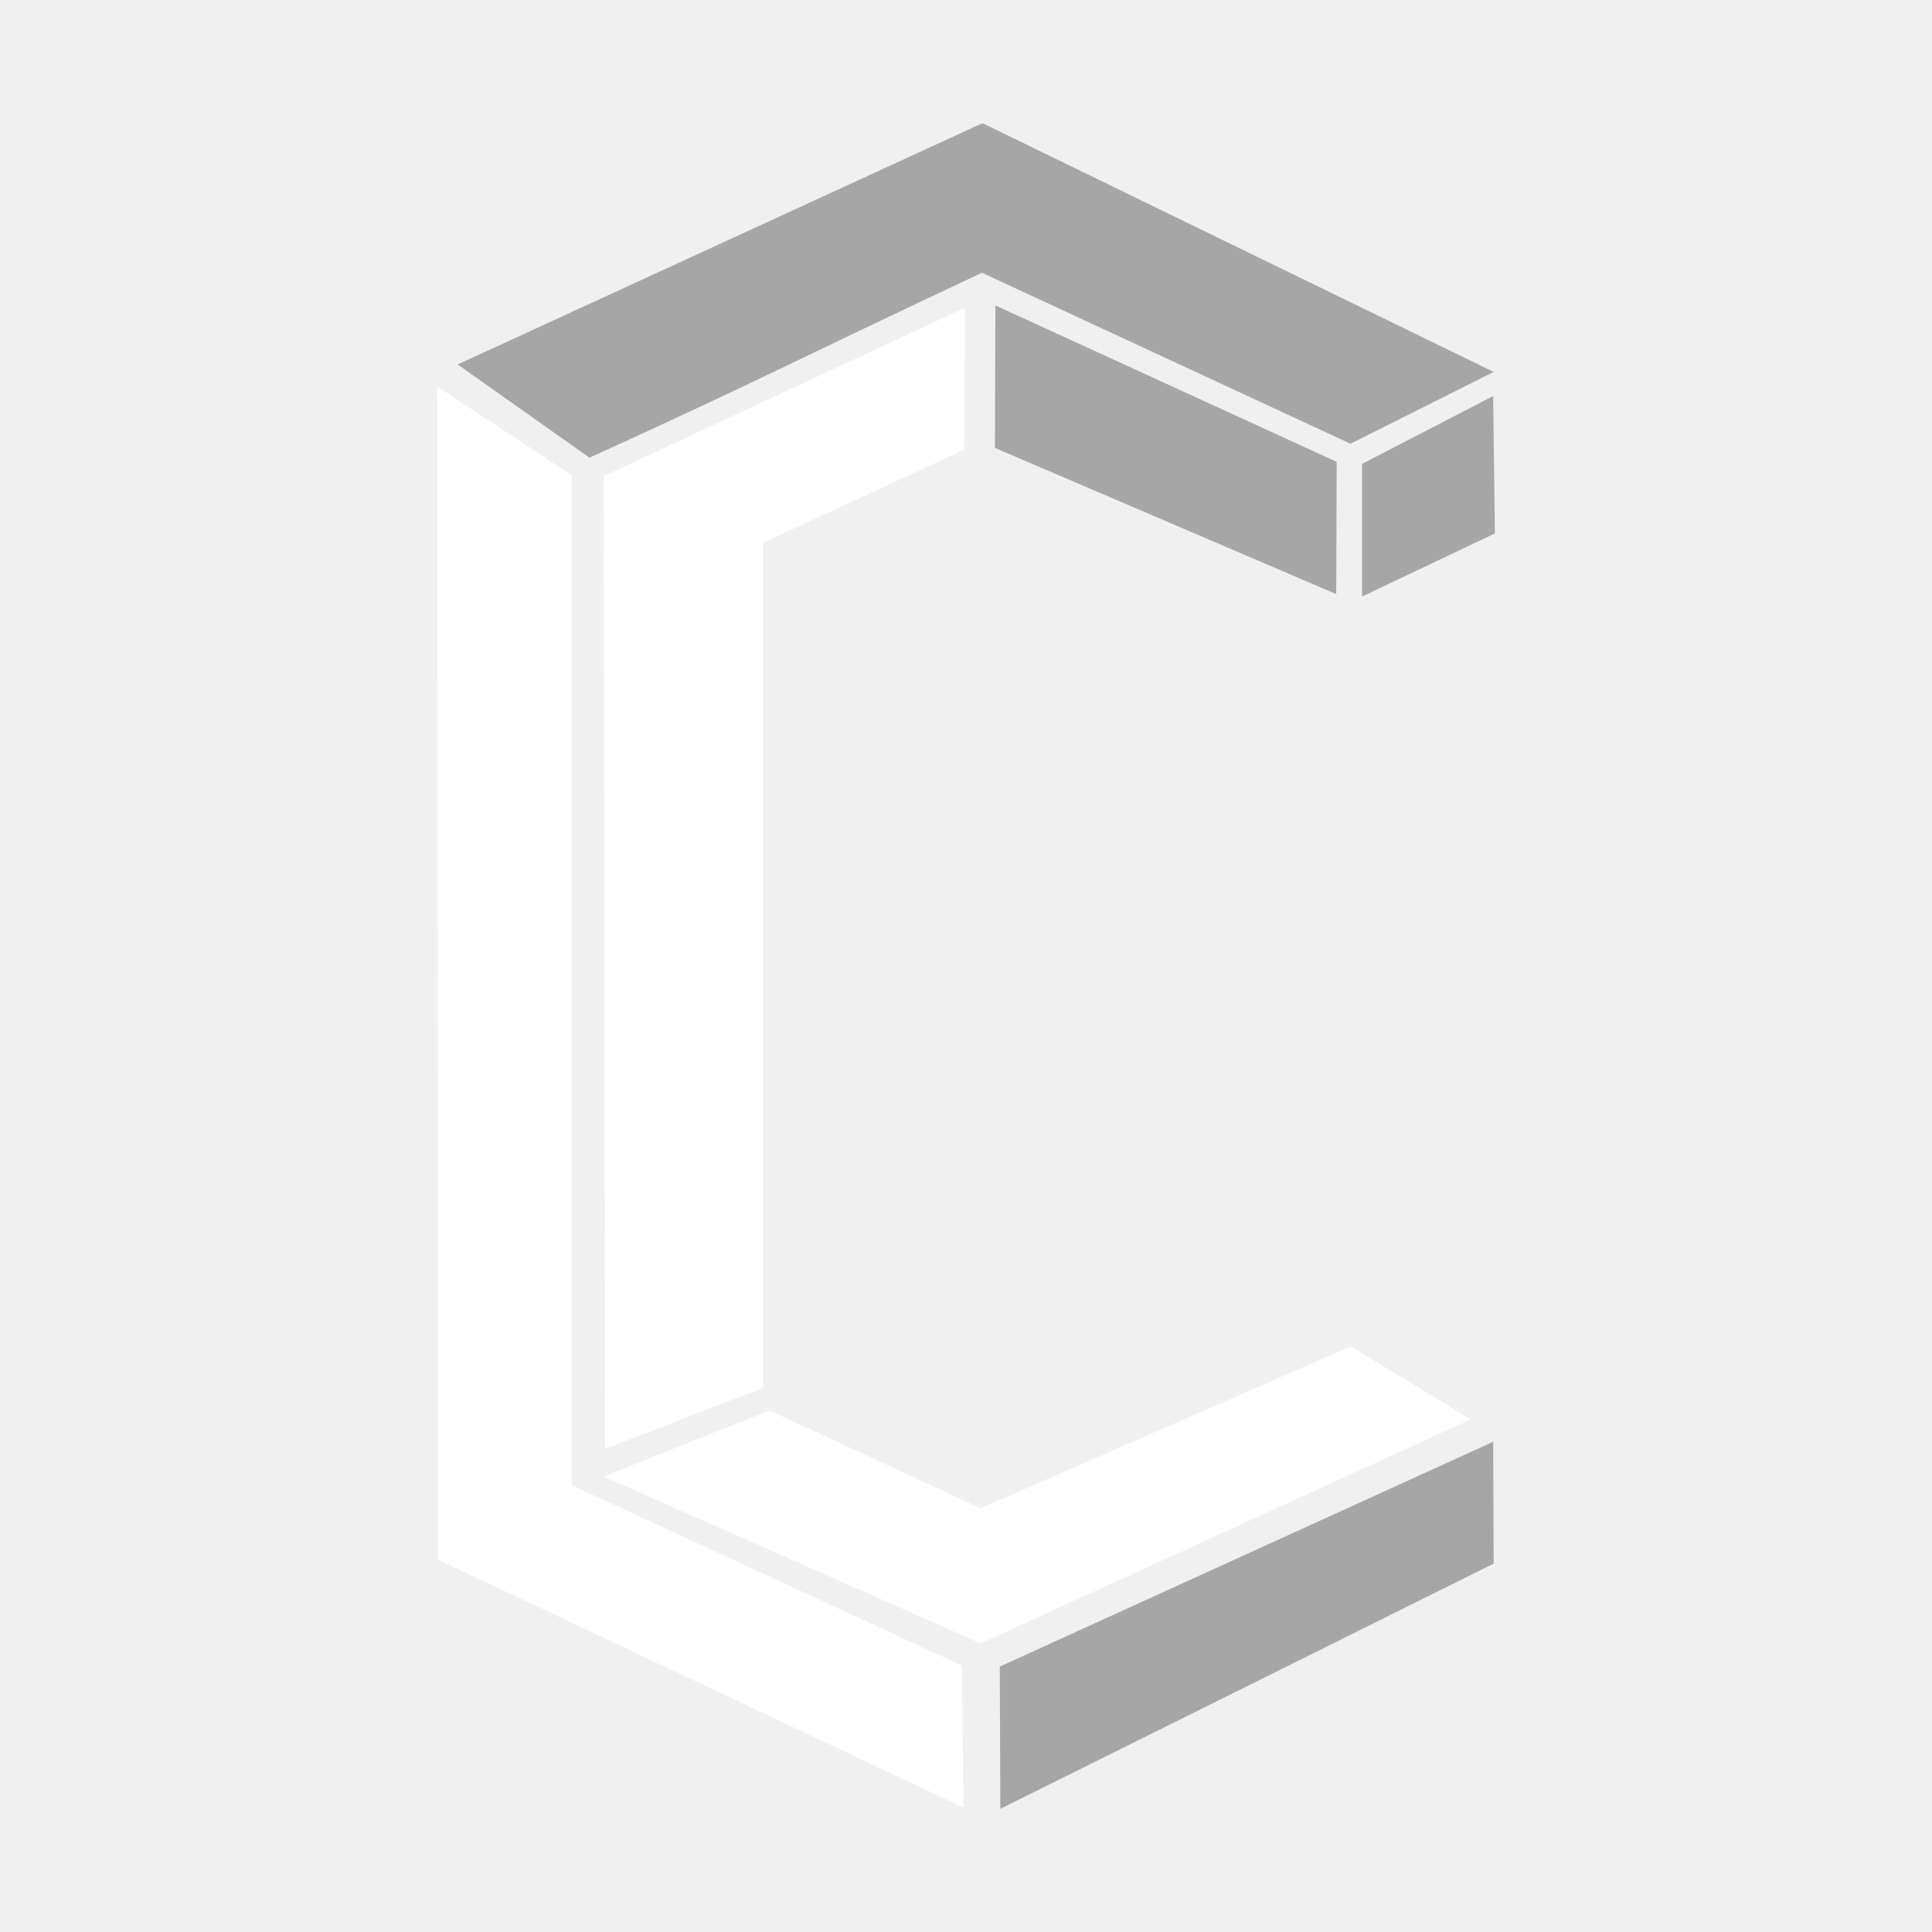
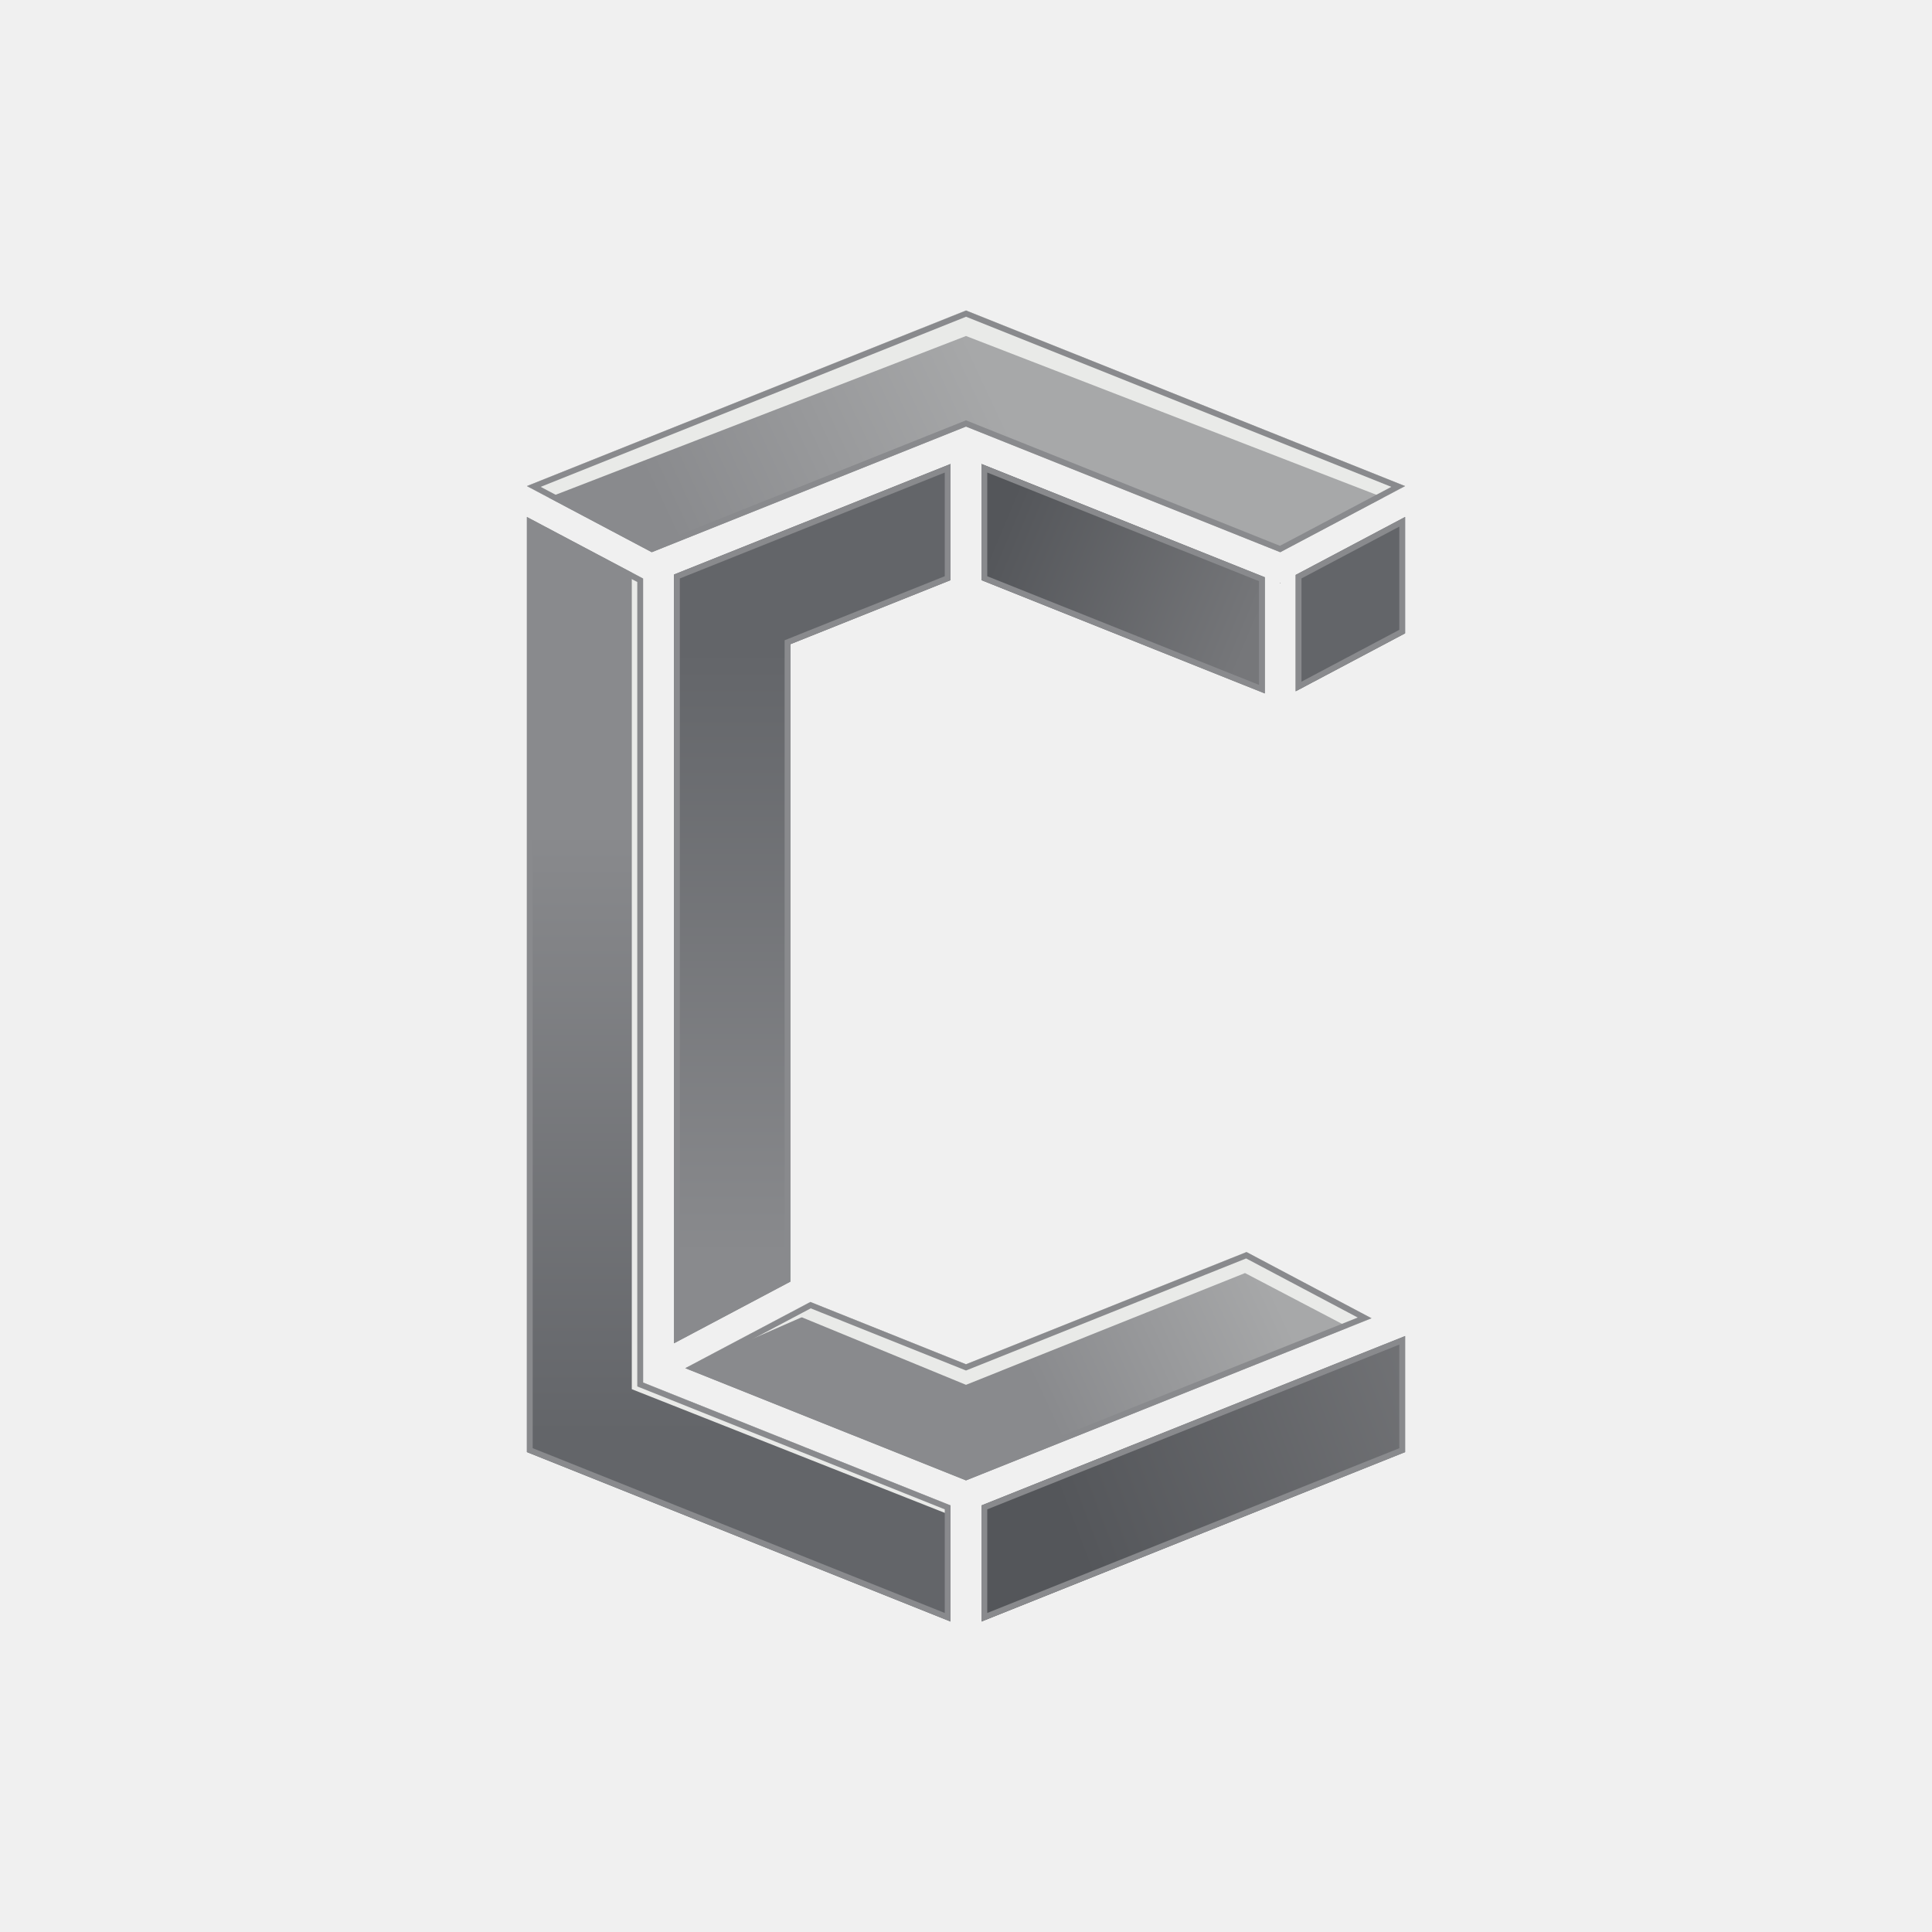
- <svg xmlns="http://www.w3.org/2000/svg" width="800" height="800" viewBox="0 0 800 800">
-   <g fill-rule="nonzero">
-     <g transform="translate(181 51)">
-       <polygon fill="#A6A6A6" points="233 639.095 437.294 546 437.5 596.461 233.206 698" />
-       <path d="M231 134.477C231 134.477 231.103 75.5 231.206 75.5S372.5 140.251 372.5 140.251L372.294 195 231 134.477Z" fill="#A6A6A6" />
-       <polygon fill="#A6A6A6" points="383 141.08 437.278 113 438 169.882 383 196" />
-       <path d="M8.5 99.913 225.831 0 437.5 103 378.2 132.738 225.625 61.944C225.625 61.944 188.871 79.128 145.117 100.222 101.362 121.316 63.064 138.5 63.064 138.5L8.5 99.913Z" fill="#A6A6A6" />
-       <polygon fill="#FFF" points=".515 594.883 0 109 55.763 145.781 55.763 563.975 217.278 638.671 218 697.5" />
-       <polygon fill="#FFF" points="69 560.409 137.607 533.042 225.065 573.525 378.348 506.5 428 536.759 225.065 629.5" />
-       <path d="M69 146.164C69 146.164 218.237 76.5 218.442 76.5S218.237 135.24 218.237 135.24L135.088 173.679 135.088 523.649 69.514 549 69 146.164Z" fill="#FFF" />
-     </g>
-   </g>
+ <svg xmlns="http://www.w3.org/2000/svg" xmlns:xlink="http://www.w3.org/1999/xlink" id="Capa_3_copia_3" data-name="Capa 3 copia 3" viewBox="0 0 2000 2000">
+   <defs>
+     <style>.cls-1{fill:url(#Degradado_sin_nombre_93);}.cls-2{fill:url(#Degradado_sin_nombre_86);}.cls-3{fill:url(#Degradado_sin_nombre_93-2);}.cls-4{fill:url(#Degradado_sin_nombre_86-2);}.cls-5{fill:#636569;}.cls-6{fill:url(#Degradado_sin_nombre_80);}.cls-7{fill:url(#Degradado_sin_nombre_80-2);}.cls-8{fill:#e9eae8;}.cls-9{fill:#898a8d;}</style>
+     <linearGradient id="Degradado_sin_nombre_93" x1="764.72" y1="1484.16" x2="764.72" y2="861.03" gradientUnits="userSpaceOnUse">
+       <stop offset="0" stop-color="#636569" />
+       <stop offset="1" stop-color="#898a8d" />
+     </linearGradient>
+     <linearGradient id="Degradado_sin_nombre_86" x1="1540.9" y1="1414.84" x2="1106.39" y2="1579.77" gradientUnits="userSpaceOnUse">
+       <stop offset="0" stop-color="#76777a" />
+       <stop offset="1" stop-color="#54565a" />
+     </linearGradient>
+     <linearGradient id="Degradado_sin_nombre_93-2" x1="840.85" y1="672.91" x2="840.85" y2="1298.71" xlink:href="#Degradado_sin_nombre_93" />
+     <linearGradient id="Degradado_sin_nombre_86-2" x1="1297.1" y1="655.67" x2="1034.63" y2="545.16" xlink:href="#Degradado_sin_nombre_86" />
+     <linearGradient id="Degradado_sin_nombre_80" x1="732.47" y1="632.18" x2="1062.33" y2="478.13" gradientUnits="userSpaceOnUse">
+       <stop offset="0" stop-color="#898a8d" />
+       <stop offset="1" stop-color="#a7a8a9" />
+     </linearGradient>
+     <linearGradient id="Degradado_sin_nombre_80-2" x1="1051.39" y1="1392.37" x2="1292.51" y2="1280.6" xlink:href="#Degradado_sin_nombre_80" />
+   </defs>
+   <polygon class="cls-1" points="984 1558.41 984 1678.62 697.71 1564.11 665.71 1551.31 545.45 1503.2 545.45 535.2 608.89 568.79 640.26 585.4 665.71 598.88 665.71 1431.16 674.7 1434.76 697.71 1443.95 818.18 1492.13 984 1558.41" />
+   <polygon class="cls-2" points="1454.55 1383.09 1454.55 1503.2 1246.33 1586.48 1016 1678.62 1016 1558.41 1246.33 1466.34 1454.55 1383.09" />
+   <polygon class="cls-3" points="984 480.3 984 600.58 838.88 658.6 818.18 666.88 818.18 1326.77 804.45 1334.04 706.62 1385.86 697.71 1390.57 697.71 594.75 709.46 590.05 818.18 546.59 984 480.3" />
+   <polygon class="cls-4" points="1309.3 597.55 1309.3 717.85 1195.55 672.37 1161.12 658.6 1016 600.58 1016 480.3 1290.54 590.05 1309.3 597.55" />
+   <polygon points="1325.3 603.64 1325.3 603.96 1324.97 603.83 1325.3 603.64" />
+   <polygon points="1325.3 603.64 1325.3 603.96 1324.97 603.83 1325.3 603.64" />
+   <polygon class="cls-5" points="1454.55 535.2 1454.55 655.63 1341.3 715.61 1341.3 595.17 1359.74 585.4 1391.11 568.79 1454.55 535.2" />
+   <polygon class="cls-6" points="1454.55 503.19 1356.7 555.01 1341.3 563.17 1325.3 571.64 1309.3 565.25 1000 441.58 818.18 514.27 697.71 562.45 674.7 571.64 665.71 566.88 643.3 555.01 545.47 503.2 545.45 503.19 665.71 455.1 697.71 442.3 1000 321.38 1309.3 445.1 1341.3 457.89 1454.55 503.19" />
+   <polygon class="cls-7" points="1419.79 1364.67 1246.33 1434.03 1000 1532.51 818.18 1459.82 709.46 1416.35 741.04 1399.63 818.18 1358.77 838.88 1347.81 1000 1412.29 1246.33 1313.72 1290.35 1296.13 1290.36 1296.13 1388.18 1347.93 1419.79 1364.67" />
+   <polygon class="cls-8" points="1454.55 503.19 1000 321.38 545.45 503.19 567.81 515.04 1000 347.83 1432.19 515.04 1454.55 503.19" />
+   <polygon class="cls-8" points="818.18 1358.77 1000 1433.57 1288.83 1317.86 1396.21 1374.1 1419.79 1364.67 1290.36 1296.13 1000 1412.29 853.29 1353.57 838.88 1347.81 818.18 1358.77" />
+   <polygon class="cls-8" points="839.48 1359.43 709.46 1416.35 838.88 1347.81 839.48 1359.43" />
+   <polygon class="cls-8" points="665.71 598.88 665.71 1431.16 984 1558.41 984 1568.48 654.03 1438.09 654.03 592.7 665.71 598.88" />
+   <path class="cls-9" d="M551.45,545.16l54.63,28.94,31.37,16.61,22.26,11.79v832.73l3.77,1.51,9,3.59,23,9.2L816,1497.7l162,64.78v107.27L699.94,1558.53l-32-12.8-116.49-46.59v-954m-6-10v968l120.26,48.09,32,12.8L984,1678.61v-120.2l-165.82-66.29L697.71,1444l-23-9.21-9-3.59V598.89l-25.45-13.48L608.89,568.8l-63.44-33.61Z" />
+   <path class="cls-9" d="M1448.55,1392v107.19l-204.45,81.77L1022,1669.75V1562.48l226.56-90.57,200-80m6-8.87-208.22,83.25L1016,1558.42v120.19l230.33-92.13,208.22-83.27V1383.08Z" />
+   <path class="cls-9" d="M978,489.16V596.51L836.65,653,816,661.3l-3.77,1.51v660.34l-10.54,5.58-97.82,51.82-.11.06V598.82l8-3.19,108.72-43.47,157.59-63m6-8.86L818.18,546.59,709.46,590.05l-11.75,4.71v795.8l8.91-4.71L804.45,1334l13.73-7.26V666.88l20.7-8.28,145.12-58V480.3Z" />
+   <path class="cls-9" d="M1022,489.16l266.31,106.47,15,6V709l-105.52-42.19L1163.35,653,1022,596.51V489.16m-6-8.86V600.58l145.12,58,34.43,13.77,113.75,45.48V597.55l-18.76-7.5L1016,480.3Z" />
+   <polygon class="cls-9" points="1325.3 603.64 1324.97 603.83 1325.3 603.96 1325.3 603.64 1325.3 603.64" />
+   <polygon class="cls-9" points="1325.3 603.64 1324.97 603.83 1325.3 603.96 1325.3 603.64 1325.3 603.64" />
+   <path class="cls-9" d="M1448.55,545.16V652L1347.3,705.64V598.79l15.25-8.08,31.37-16.61,54.63-28.94m6-10-63.44,33.61-31.37,16.61-18.44,9.76V715.61l113.25-60V535.19Z" />
+   <path class="cls-9" d="M1000,327.85l307.07,122.82,32,12.8L1440.29,504l-86.4,45.75-15.4,8.16L1325,565l-13.42-5.37L1002.23,436l-2.23-.89-2.23.89L816,508.7,695.48,556.87,675.05,565l-6.53-3.46-22.41-11.87L559.71,504l108.23-43.29,32-12.8,300.06-120m0-6.46L697.71,442.3l-32,12.8L545.45,503.19l0,0L643.3,555l22.41,11.87,9,4.76,23-9.21,120.47-48.16L1000,441.59l309.3,123.66,16,6.4,16-8.48,15.4-8.15,97.85-51.83L1341.3,457.9l-32-12.8L1000,321.39Z" />
+   <path class="cls-9" d="M1290,1302.73l95.37,50.51,20.16,10.67-161.43,64.54L1000,1526l-179.59-71.8-96.69-38.66,20.13-10.65L821,1364.07l18.24-9.66,158.54,63.45,2.23.89,2.23-.89,246.33-98.56,41.44-16.57m.36-6.61h0l-44,17.61L1000,1412.28,838.88,1347.8l-20.7,11L741,1399.62l-31.58,16.73,108.72,43.46L1000,1532.5,1246.33,1434l173.46-69.36-31.61-16.73-97.82-51.82Z" />
</svg>
